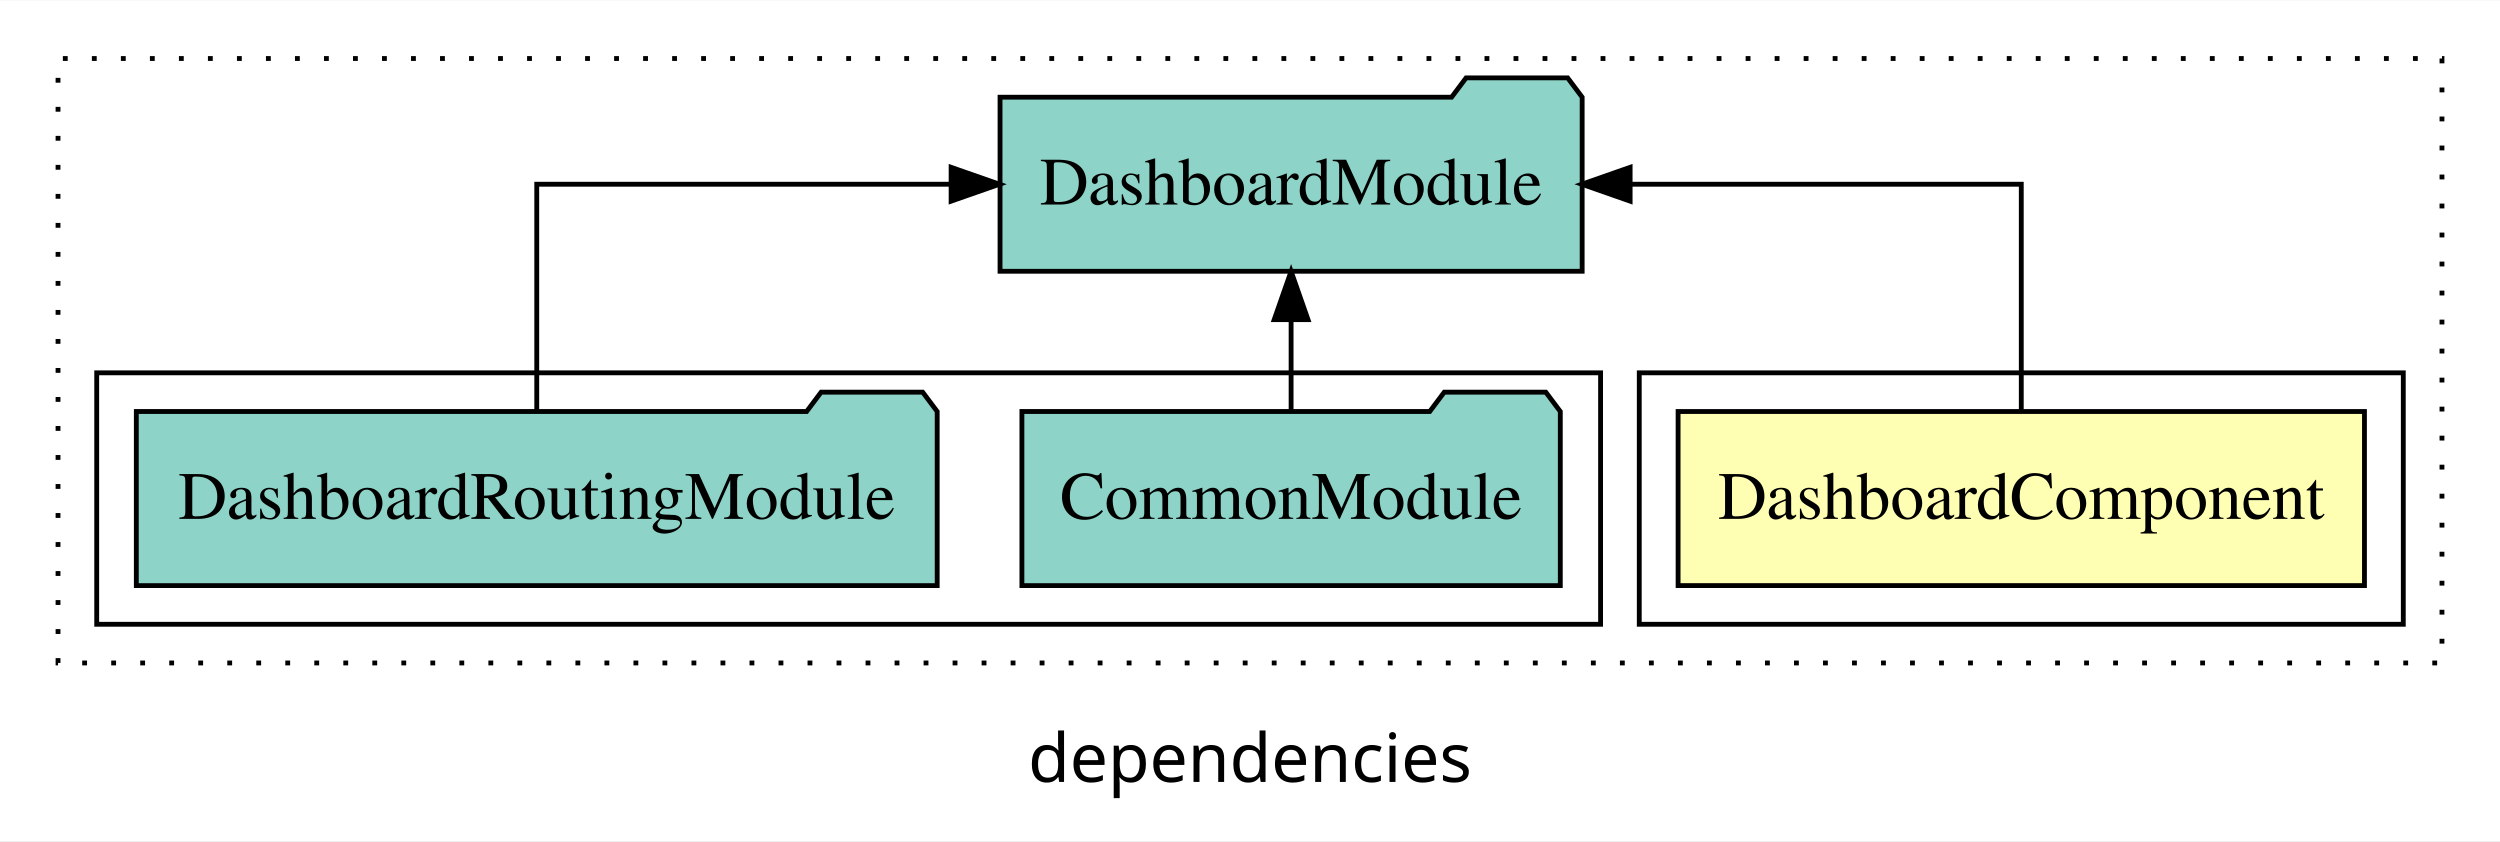
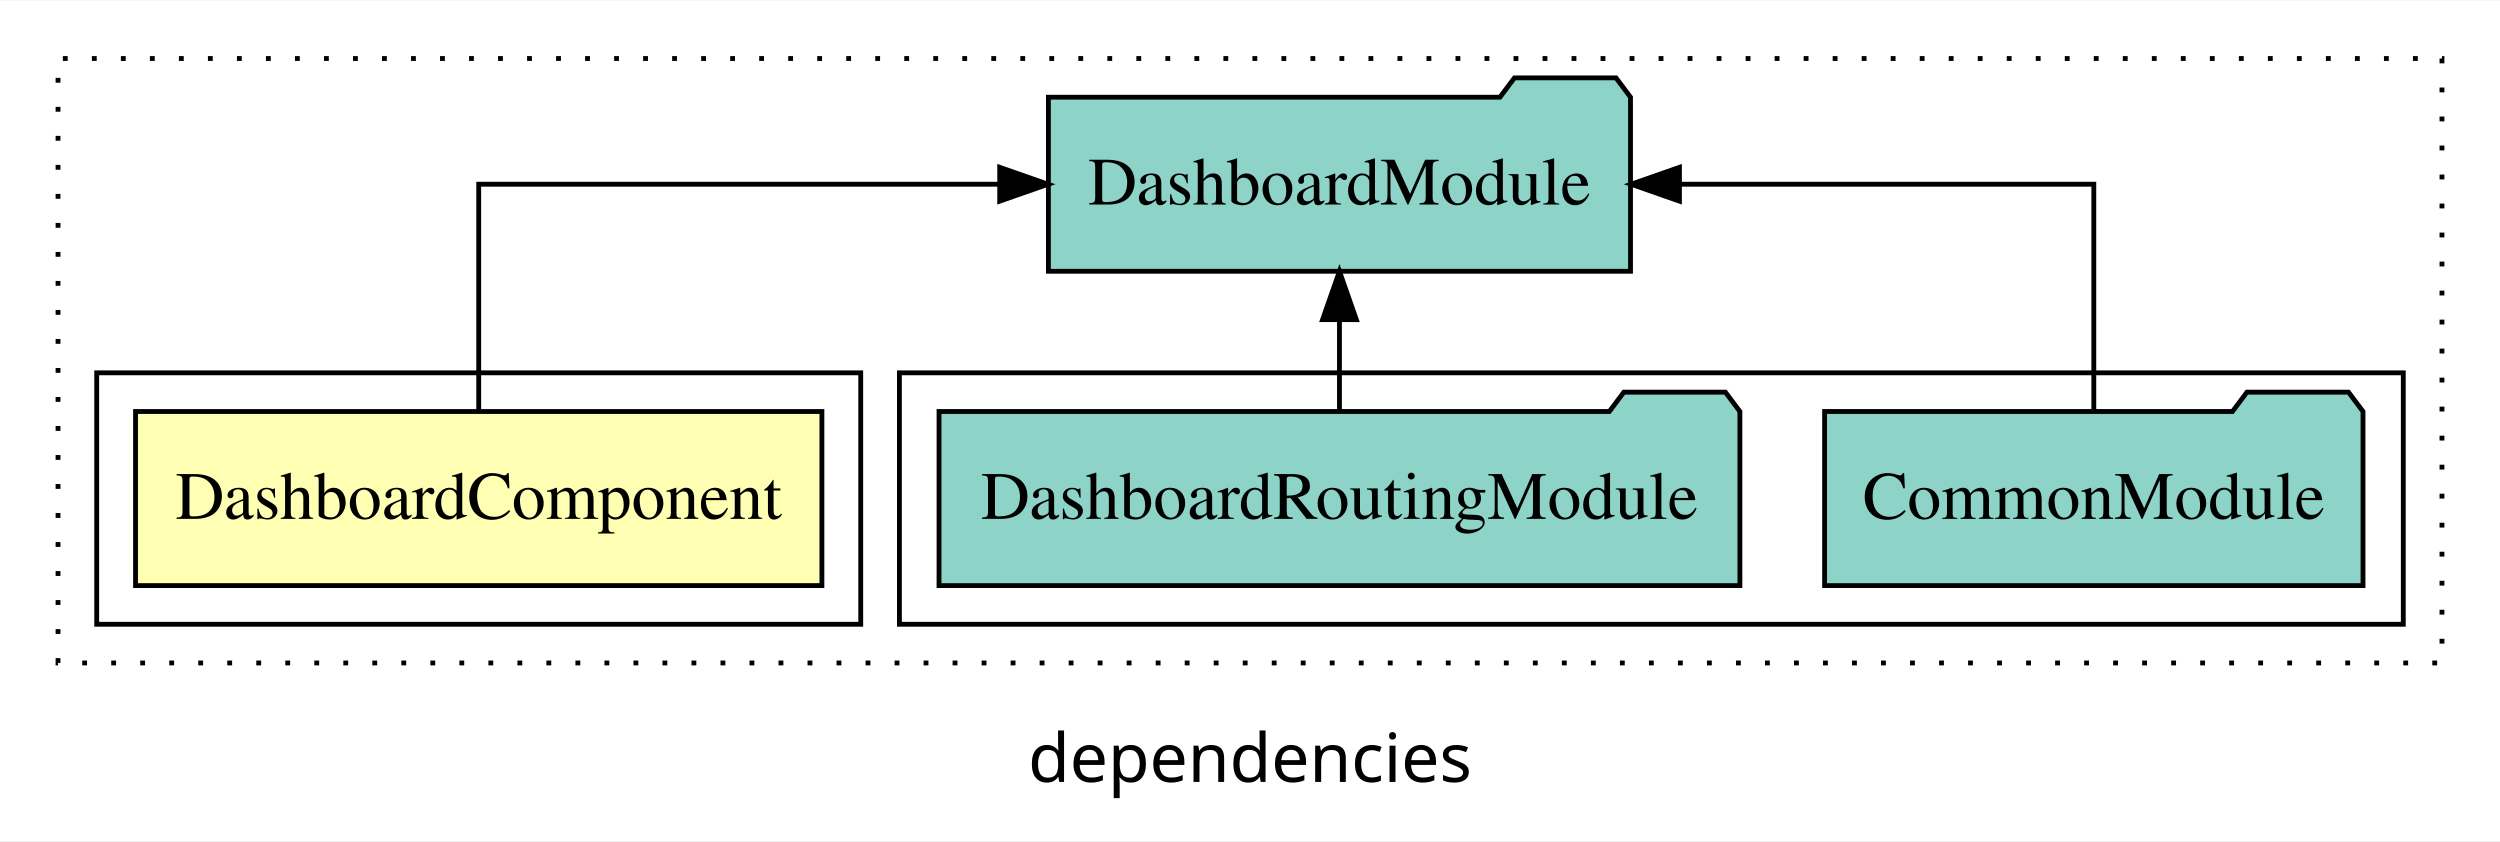
<svg xmlns="http://www.w3.org/2000/svg" width="517pt" height="174pt" viewBox="0.00 0.00 517.00 173.80">
  <g id="graph0" class="graph" transform="scale(1 1) rotate(0) translate(4 169.8)">
    <polygon fill="white" stroke="transparent" points="-4,4 -4,-169.8 513,-169.8 513,4 -4,4" />
    <text text-anchor="middle" x="254.5" y="-8.2" font-family="sans-serif" font-size="14.00">dependencies</text>
    <g id="clust1" class="cluster">
      <polygon fill="none" stroke="black" stroke-dasharray="1,5" points="8,-32.8 8,-157.8 501,-157.8 501,-32.8 8,-32.8" />
    </g>
+     <g id="clust4" class="cluster">
+       <polygon fill="none" stroke="black" points="182,-40.8 182,-92.8 493,-92.8 493,-40.8 182,-40.8" />
+     </g>
    <g id="clust2" class="cluster">
-       <polygon fill="none" stroke="black" points="335,-40.8 335,-92.8 493,-92.8 493,-40.8 335,-40.8" />
-     </g>
-     <g id="clust4" class="cluster">
-       <polygon fill="none" stroke="black" points="16,-40.8 16,-92.8 327,-92.8 327,-40.8 16,-40.8" />
+       <polygon fill="none" stroke="black" points="16,-40.8 16,-92.8 174,-92.8 174,-40.8 16,-40.8" />
    </g>
    <g id="node1" class="node">
-       <polygon fill="#ffffb3" stroke="black" points="484.97,-84.8 343.03,-84.8 343.03,-48.8 484.97,-48.8 484.97,-84.8" />
-       <text text-anchor="middle" x="414" y="-62.6" font-family="Times,serif" font-size="14.00">DashboardComponent</text>
+       <polygon fill="#ffffb3" stroke="black" points="165.97,-84.8 24.03,-84.8 24.03,-48.8 165.97,-48.8 165.97,-84.8" />
+       <text text-anchor="middle" x="95" y="-62.6" font-family="Times,serif" font-size="14.00">DashboardComponent</text>
    </g>
    <g id="node2" class="node">
-       <polygon fill="#8dd3c7" stroke="black" points="323.19,-149.8 320.19,-153.8 299.19,-153.8 296.19,-149.8 202.81,-149.8 202.81,-113.8 323.19,-113.8 323.19,-149.8" />
-       <text text-anchor="middle" x="263" y="-127.6" font-family="Times,serif" font-size="14.00">DashboardModule</text>
+       <polygon fill="#8dd3c7" stroke="black" points="333.19,-149.8 330.19,-153.8 309.19,-153.8 306.19,-149.8 212.81,-149.8 212.81,-113.8 333.19,-113.8 333.19,-149.8" />
+       <text text-anchor="middle" x="273" y="-127.6" font-family="Times,serif" font-size="14.00">DashboardModule</text>
    </g>
    <g id="edge1" class="edge">
-       <path fill="none" stroke="black" d="M414,-84.91C414,-104.14 414,-131.8 414,-131.8 414,-131.8 333.11,-131.8 333.11,-131.8" />
-       <polygon fill="black" stroke="black" points="333.11,-128.3 323.11,-131.8 333.11,-135.3 333.11,-128.3" />
+       <path fill="none" stroke="black" d="M95,-84.91C95,-104.14 95,-131.8 95,-131.8 95,-131.8 202.74,-131.8 202.74,-131.8" />
+       <polygon fill="black" stroke="black" points="202.74,-135.3 212.74,-131.8 202.74,-128.3 202.74,-135.3" />
    </g>
    <g id="node3" class="node">
-       <polygon fill="#8dd3c7" stroke="black" points="318.67,-84.8 315.67,-88.8 294.67,-88.8 291.67,-84.8 207.33,-84.8 207.33,-48.8 318.67,-48.8 318.67,-84.8" />
-       <text text-anchor="middle" x="263" y="-62.6" font-family="Times,serif" font-size="14.00">CommonModule</text>
+       <polygon fill="#8dd3c7" stroke="black" points="484.67,-84.8 481.67,-88.8 460.67,-88.8 457.67,-84.8 373.33,-84.8 373.33,-48.8 484.67,-48.8 484.67,-84.8" />
+       <text text-anchor="middle" x="429" y="-62.6" font-family="Times,serif" font-size="14.00">CommonModule</text>
    </g>
    <g id="edge2" class="edge">
-       <path fill="none" stroke="black" d="M263,-84.91C263,-84.91 263,-103.79 263,-103.79" />
-       <polygon fill="black" stroke="black" points="259.5,-103.79 263,-113.79 266.5,-103.79 259.5,-103.79" />
+       <path fill="none" stroke="black" d="M429,-84.91C429,-104.14 429,-131.8 429,-131.8 429,-131.8 343.31,-131.8 343.31,-131.8" />
+       <polygon fill="black" stroke="black" points="343.31,-128.3 333.31,-131.8 343.31,-135.3 343.31,-128.3" />
    </g>
    <g id="node4" class="node">
-       <polygon fill="#8dd3c7" stroke="black" points="189.81,-84.8 186.81,-88.8 165.81,-88.8 162.81,-84.8 24.19,-84.8 24.19,-48.8 189.81,-48.8 189.81,-84.8" />
-       <text text-anchor="middle" x="107" y="-62.6" font-family="Times,serif" font-size="14.00">DashboardRoutingModule</text>
+       <polygon fill="#8dd3c7" stroke="black" points="355.81,-84.8 352.81,-88.8 331.81,-88.8 328.81,-84.8 190.19,-84.8 190.19,-48.8 355.81,-48.8 355.81,-84.8" />
+       <text text-anchor="middle" x="273" y="-62.6" font-family="Times,serif" font-size="14.00">DashboardRoutingModule</text>
    </g>
    <g id="edge3" class="edge">
-       <path fill="none" stroke="black" d="M107,-84.91C107,-104.14 107,-131.8 107,-131.8 107,-131.8 192.69,-131.8 192.69,-131.8" />
-       <polygon fill="black" stroke="black" points="192.69,-135.3 202.69,-131.8 192.69,-128.3 192.69,-135.3" />
+       <path fill="none" stroke="black" d="M273,-84.91C273,-84.91 273,-103.79 273,-103.79" />
+       <polygon fill="black" stroke="black" points="269.5,-103.79 273,-113.79 276.5,-103.79 269.5,-103.79" />
    </g>
  </g>
</svg>
